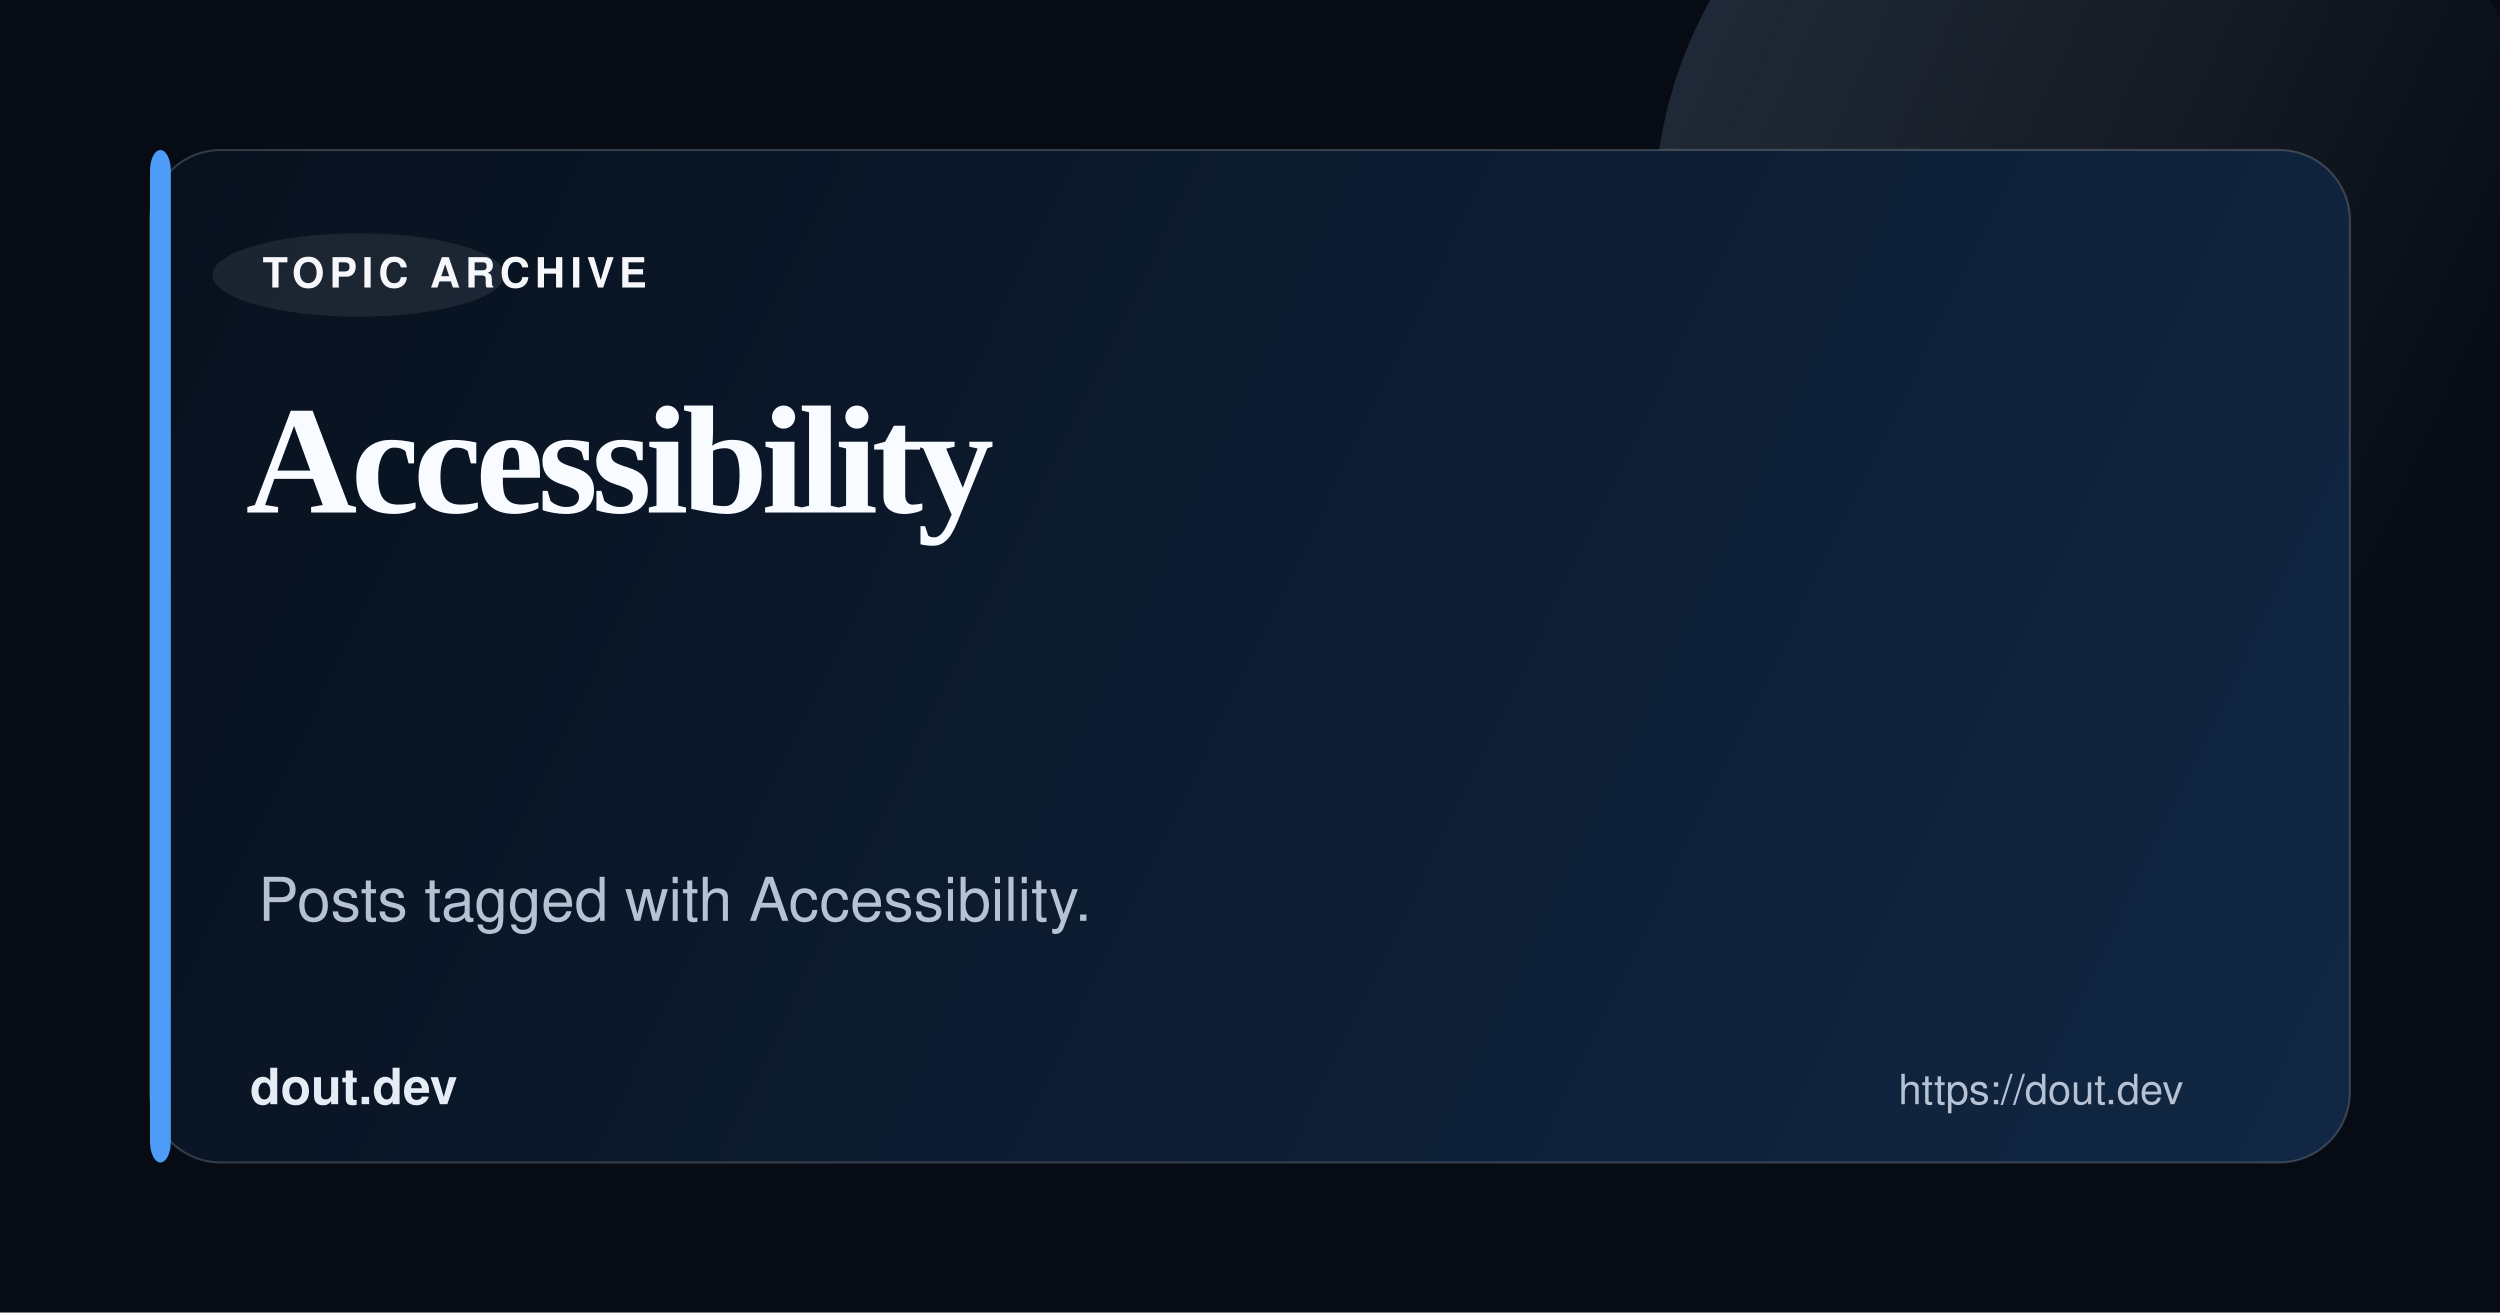
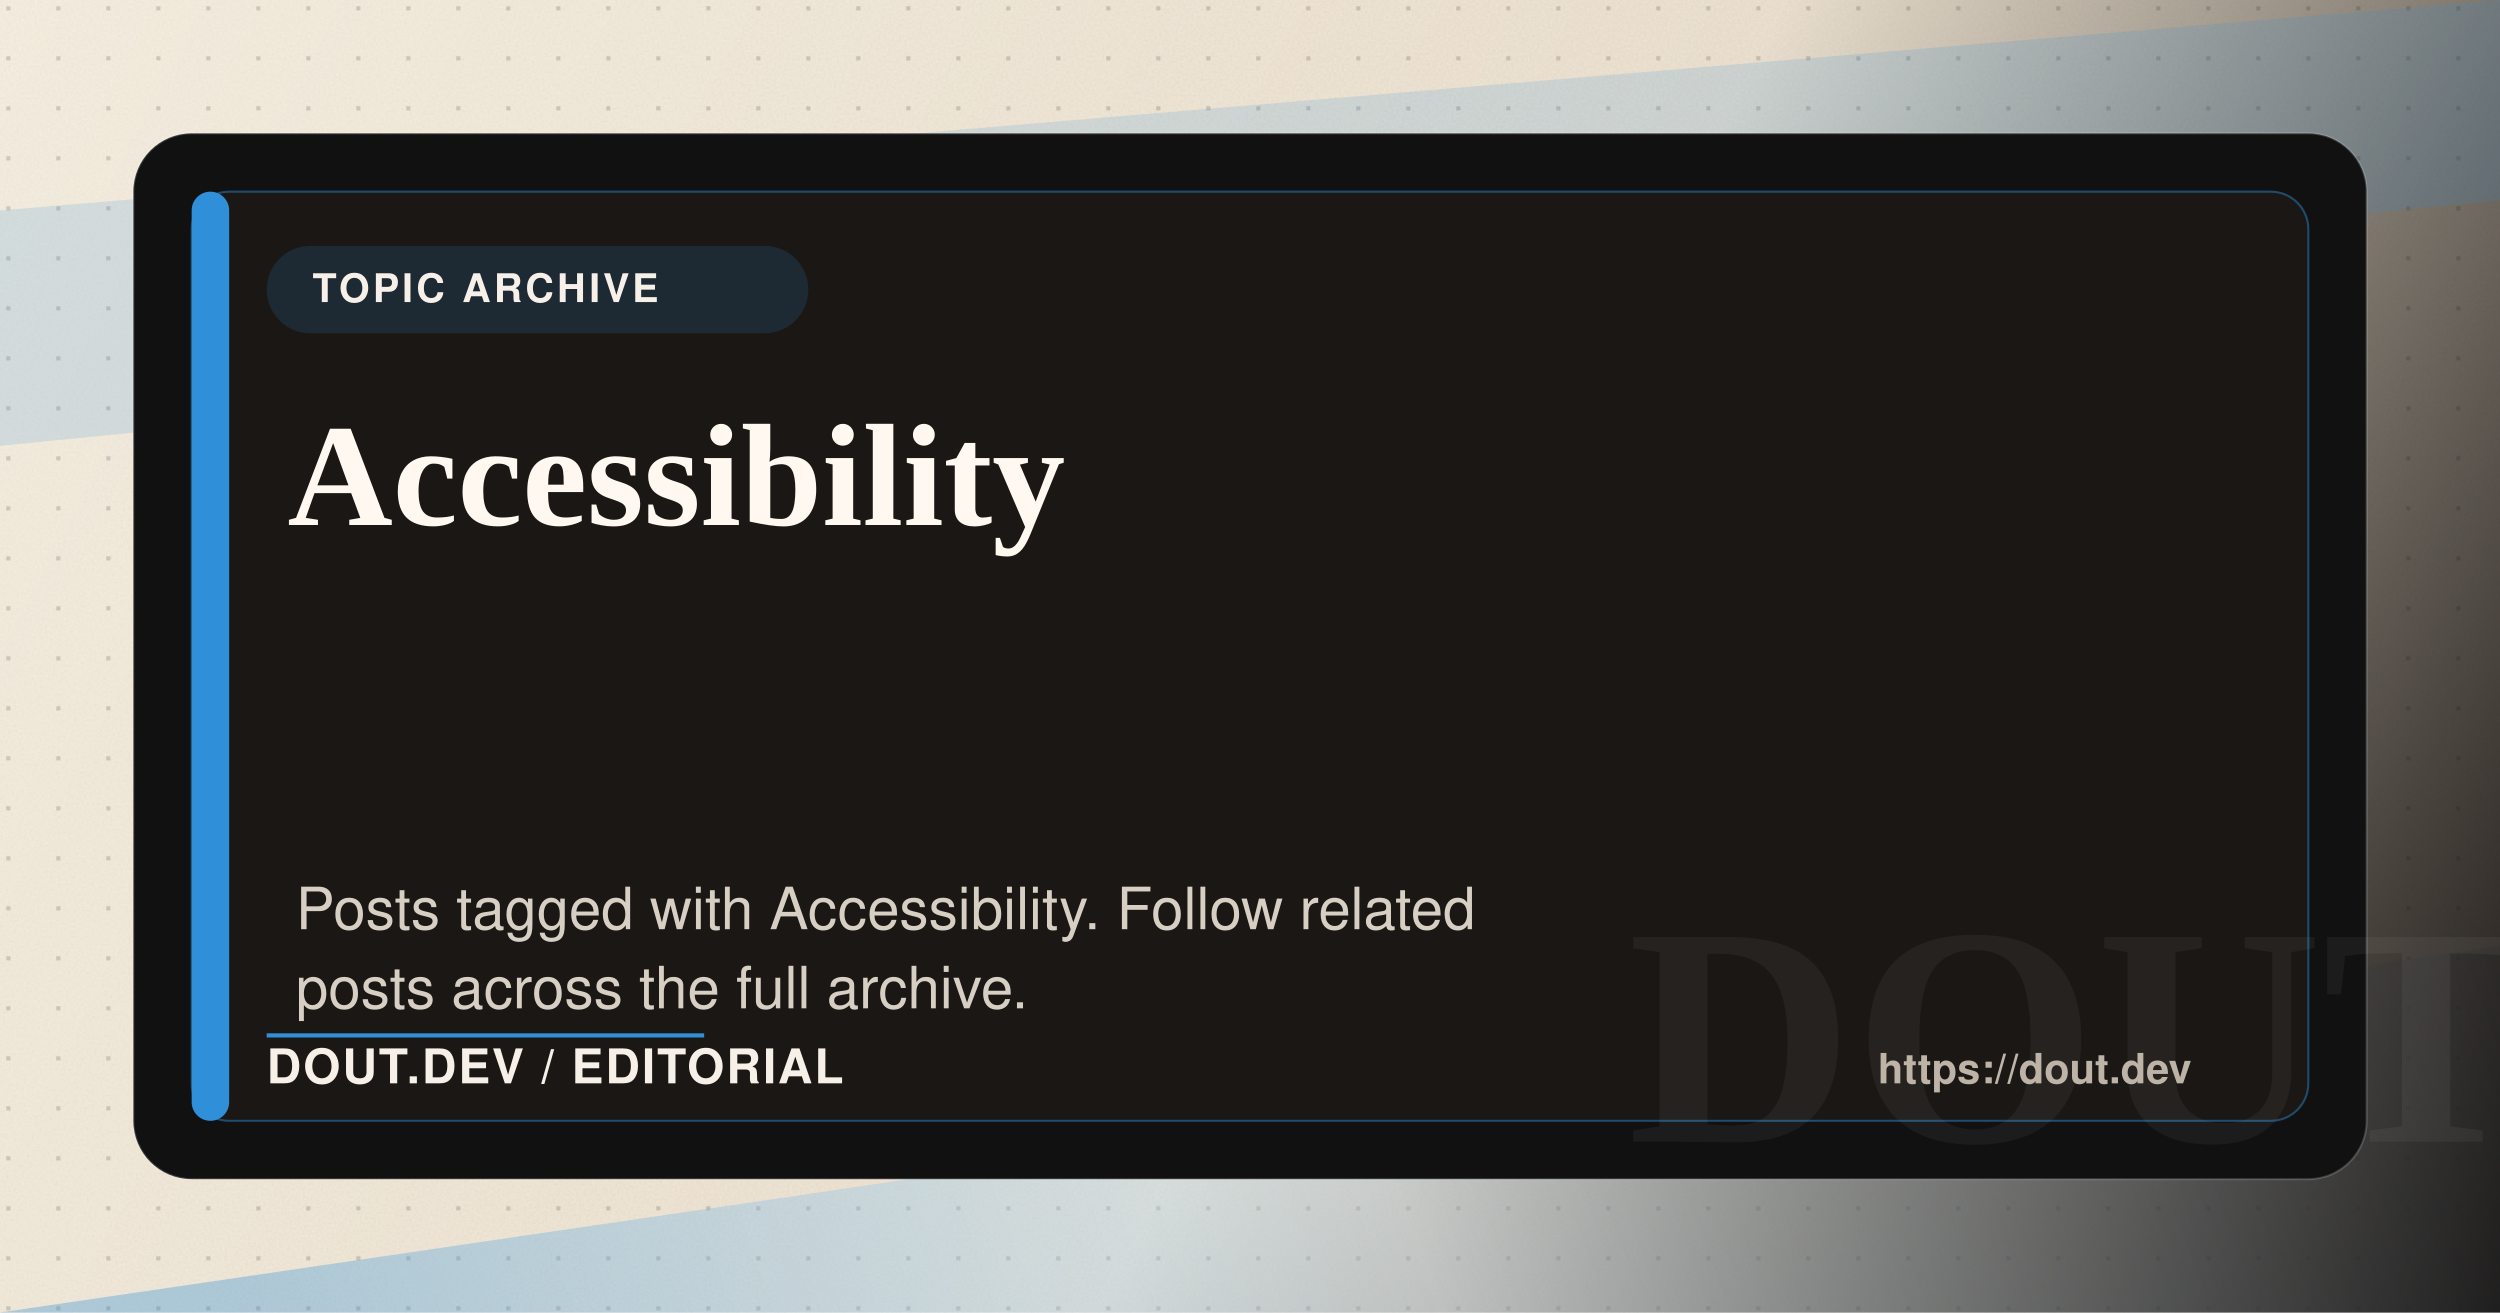
<svg xmlns="http://www.w3.org/2000/svg" width="1200" height="630" viewBox="0 0 1200 630" fill="none">
  <defs>
-     <linearGradient id="bg" x1="98" y1="72" x2="1102" y2="558" gradientUnits="userSpaceOnUse">
-       <stop stop-color="#08111E" />
-       <stop offset="1" stop-color="#112743" />
+     <filter id="paperTexture" x="0" y="0" width="100%" height="100%" color-interpolation-filters="sRGB">
+       <feTurbulence type="fractalNoise" baseFrequency="0.8" numOctaves="3" seed="17" result="noise" />
+       <feColorMatrix in="noise" type="matrix" values="0 0 0 0 0.52 0 0 0 0 0.48 0 0 0 0 0.42 0 0 0 0.08 0" />
+       <feBlend in="SourceGraphic" mode="multiply" />
+     </filter>
+     <linearGradient id="paper" x1="0" y1="0" x2="1200" y2="630" gradientUnits="userSpaceOnUse">
+       <stop stop-color="#F6EFE2" />
+       <stop offset="0.56" stop-color="#ECE2D1" />
+       <stop offset="1" stop-color="#15110F" />
    </linearGradient>
-     <linearGradient id="glow" x1="178" y1="118" x2="1046" y2="512" gradientUnits="userSpaceOnUse">
-       <stop stop-color="#4d9cf8" stop-opacity="0.34" />
-       <stop offset="1" stop-color="#FFFFFF" stop-opacity="0" />
+     <linearGradient id="accentSweep" x1="72" y1="520" x2="1128" y2="120" gradientUnits="userSpaceOnUse">
+       <stop stop-color="#2f8fd8" />
+       <stop offset="0.48" stop-color="#cfeaff" />
+       <stop offset="1" stop-color="#111111" />
    </linearGradient>
+     <pattern id="dotGrid" width="24" height="24" patternUnits="userSpaceOnUse">
+       <rect x="3" y="3" width="2" height="2" fill="#16120F" fill-opacity="0.16" />
+     </pattern>
  </defs>
-   <rect width="1200" height="630" fill="#060B14" />
-   <circle cx="1008" cy="104" r="214" fill="url(#glow)" />
-   <rect x="72" y="72" width="1056" height="486" rx="34" fill="url(#bg)" stroke="#FFFFFF" stroke-opacity="0.18" />
-   <rect x="72" y="72" width="10" height="486" rx="10" fill="#4d9cf8" />
-   <rect x="102" y="112" width="140" height="40" rx="999" fill="#FFFFFF" fill-opacity="0.08" />
-   <text x="126" y="138" fill="#F5F7FA" font-family="Helvetica, Arial, sans-serif" font-size="20" font-weight="700" letter-spacing="0.12em">TOPIC ARCHIVE</text>
-   <text x="118" y="246" fill="#F8FBFF" font-family="Georgia, Times New Roman, serif" font-size="74" font-weight="700" letter-spacing="-0.04em">
-     <tspan x="118" dy="0">Accessibility</tspan>
+   <rect width="1200" height="630" fill="url(#paper)" filter="url(#paperTexture)" />
+   <rect width="1200" height="630" fill="url(#dotGrid)" />
+   <path d="M0 630 L1200 454 L1200 630 Z" fill="url(#accentSweep)" opacity="0.34" />
+   <path d="M0 101 L1200 0 L1200 96 L0 214 Z" fill="#2f8fd8" opacity="0.16" />
+   <rect x="64" y="64" width="1072" height="502" rx="28" fill="#111111" stroke="#FFFFFF" stroke-opacity="0.18" />
+   <rect x="92" y="92" width="1016" height="446" rx="18" fill="#1A1714" stroke="#2f8fd8" stroke-opacity="0.45" />
+   <rect x="92" y="92" width="18" height="446" rx="9" fill="#2f8fd8" />
+   <rect x="128" y="118" width="260" height="42" rx="21" ry="21" fill="#2f8fd8" fill-opacity="0.16" />
+   <text x="150" y="145" fill="#F7F0E8" font-family="Avenir Next, Segoe UI, Helvetica, Arial, sans-serif" font-size="19" font-weight="800" letter-spacing="0.08em">TOPIC ARCHIVE</text>
+   <text x="998" y="548" text-anchor="middle" fill="#FFFFFF" fill-opacity="0.05" font-family="Georgia, Times New Roman, serif" font-size="150" font-weight="700" letter-spacing="0">DOUT</text>
+   <text x="138" y="252" fill="#FFF8F0" font-family="Georgia, Times New Roman, serif" font-size="70" font-weight="700" letter-spacing="0">
+     <tspan x="138" dy="0">Accessibility</tspan>
  </text>
-   <text x="124" y="442" fill="#B6C2D4" font-family="Helvetica, Arial, sans-serif" font-size="29" font-weight="400">
-     <tspan x="124" dy="0">Posts tagged with Accessibility.</tspan>
+   <text x="142" y="446" fill="#D7CFC4" font-family="Avenir Next, Segoe UI, Helvetica, Arial, sans-serif" font-size="28" font-weight="500" letter-spacing="0">
+     <tspan x="142" dy="0">Posts tagged with Accessibility. Follow related</tspan>
+     <tspan x="142" dy="38">posts across the full archive.</tspan>
  </text>
-   <text x="120" y="530" fill="#E5ECF5" font-family="Helvetica, Arial, sans-serif" font-size="24" font-weight="700">dout.dev</text>
-   <text x="1048" y="530" text-anchor="end" fill="#B6C2D4" font-family="Helvetica, Arial, sans-serif" font-size="20" font-weight="400">https://dout.dev</text>
+   <rect x="128" y="496" width="210" height="2" fill="#2f8fd8" />
+   <text x="128" y="520" fill="#F7F0E8" font-family="Avenir Next, Segoe UI, Helvetica, Arial, sans-serif" font-size="23" font-weight="800" letter-spacing="0.04em">DOUT.DEV / EDITORIAL</text>
+   <text x="1052" y="520" text-anchor="end" fill="#BDB3A7" font-family="Avenir Next, Segoe UI, Helvetica, Arial, sans-serif" font-size="20" font-weight="600" letter-spacing="0">https://dout.dev</text>
</svg>
